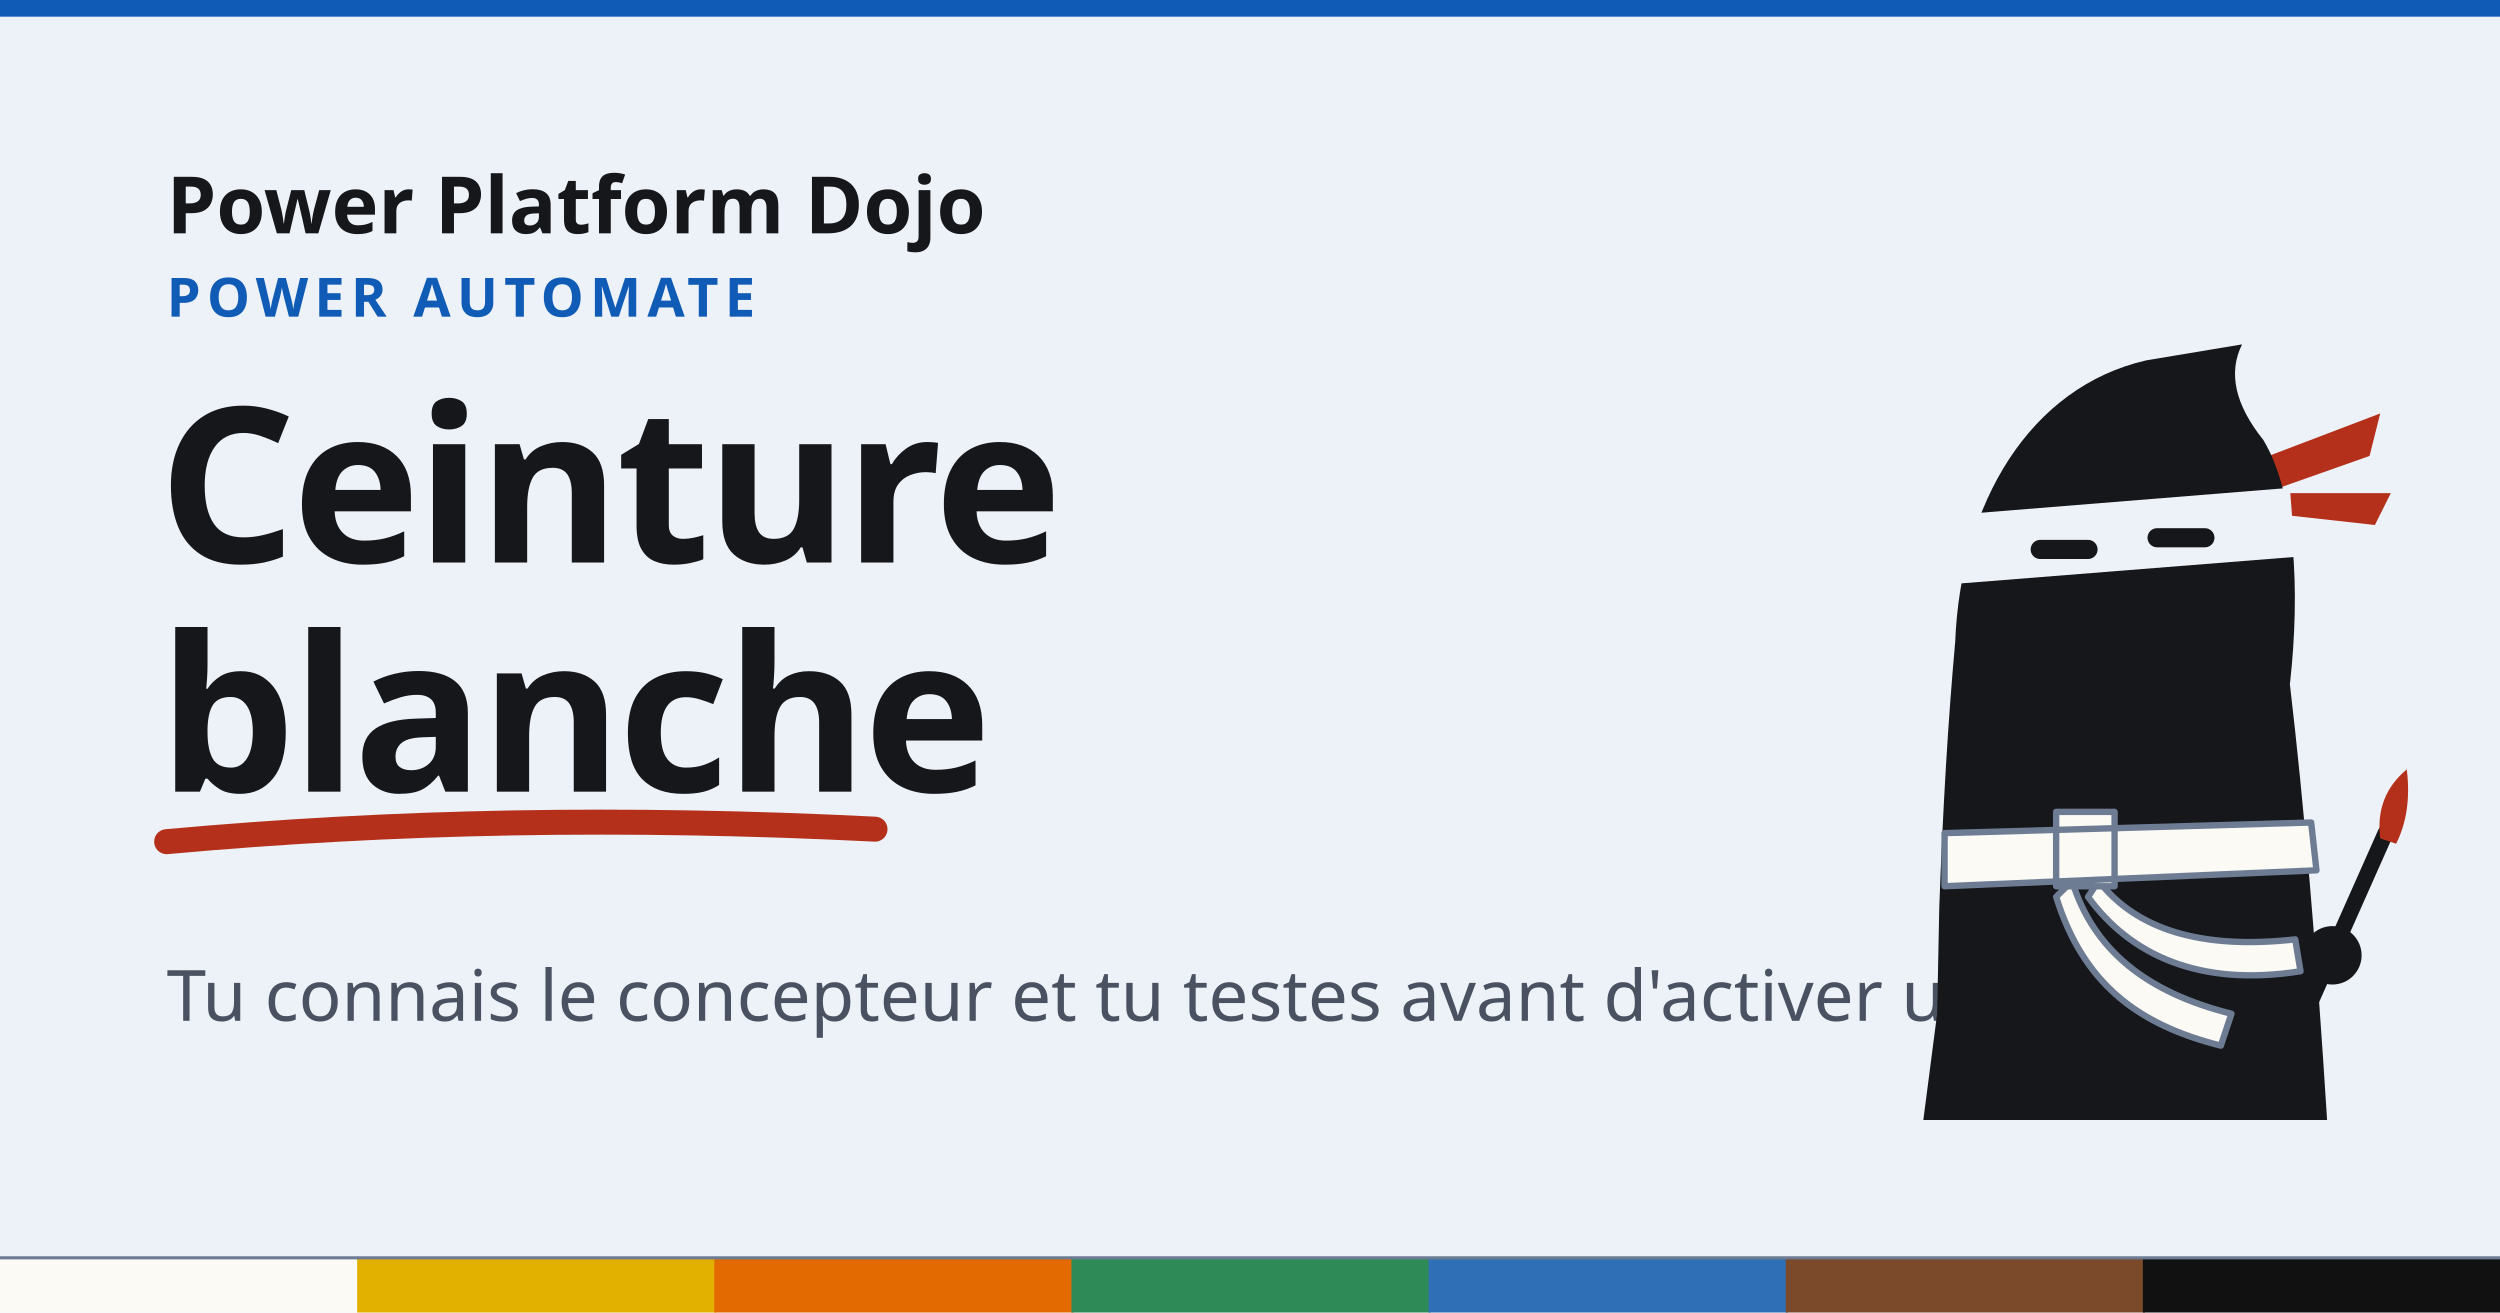
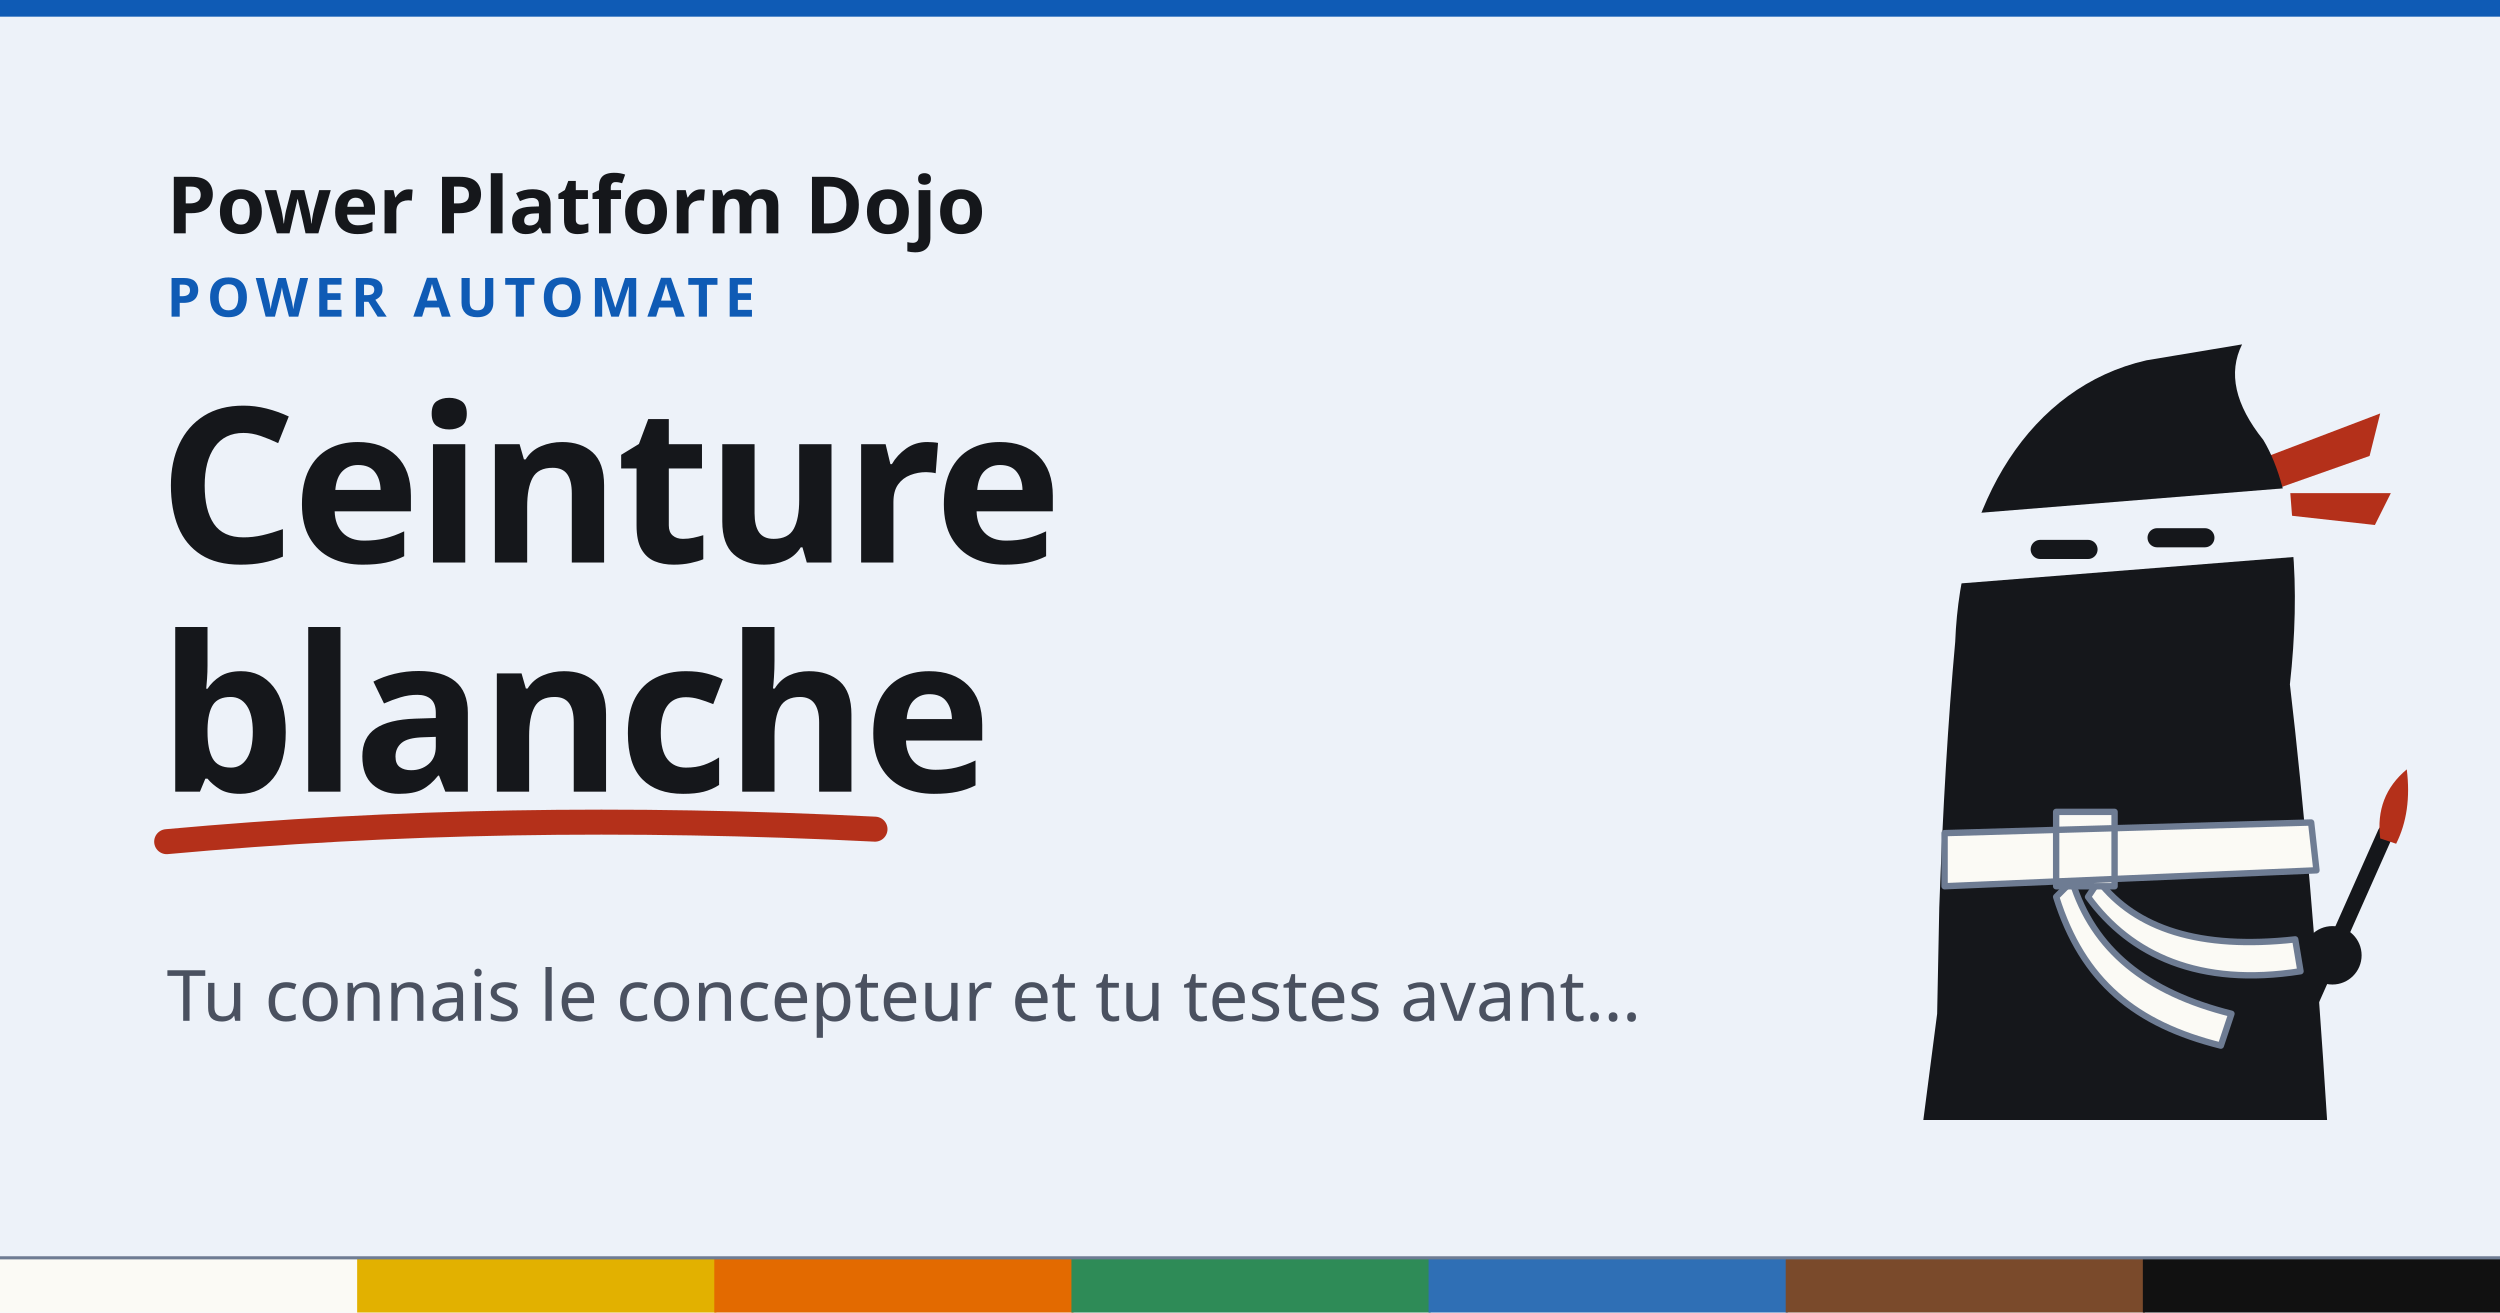
<svg xmlns="http://www.w3.org/2000/svg" width="1200" height="630" viewBox="0 0 1200 630">
  <rect width="1200" height="630" fill="#EDF2F9" />
  <rect x="0" y="604" width="172.429" height="26" fill="#FBFAF5" />
  <rect x="171.429" y="604" width="172.429" height="26" fill="#E2B100" />
  <rect x="342.857" y="604" width="172.429" height="26" fill="#E36A00" />
  <rect x="514.286" y="604" width="172.429" height="26" fill="#2E8B57" />
  <rect x="685.714" y="604" width="172.429" height="26" fill="#2F6FB5" />
  <rect x="857.143" y="604" width="172.429" height="26" fill="#7A4A2B" />
  <rect x="1028.571" y="604" width="172.429" height="26" fill="#111111" />
  <rect x="0" y="603" width="1200" height="1.5" fill="#6E7C93" />
  <rect x="0" y="0" width="1200" height="8" fill="#0F5BB5" />
  <text x="80" y="112" font-family="Bahnschrift, 'Arial Narrow', sans-serif" font-weight="600" font-size="38" fill="#15171B">Power Platform Dojo</text>
  <text x="80" y="152" font-family="Bahnschrift, 'Arial Narrow', sans-serif" font-weight="700" font-size="26" letter-spacing="3" fill="#0F5BB5">POWER AUTOMATE</text>
  <text x="76" y="270" font-family="Bahnschrift, 'Arial Narrow', sans-serif" font-weight="700" font-size="104" letter-spacing="-2" fill="#15171B">Ceinture</text>
  <text x="76" y="380" font-family="Bahnschrift, 'Arial Narrow', sans-serif" font-weight="700" font-size="104" letter-spacing="-2" fill="#15171B">blanche</text>
  <path d="M80 404C190 394 300 392 420 398" fill="none" stroke="#B4301A" stroke-width="12" stroke-linecap="round" />
-   <text x="80" y="490" font-family="'Segoe UI', system-ui, sans-serif" font-size="34" fill="#4A5160">Tu connais le concepteur et tu testes avant d'activer un flux.</text>
+   <text x="80" y="490" font-family="'Segoe UI', system-ui, sans-serif" font-size="34" fill="#4A5160">Tu connais le concepteur et tu testes avant…</text>
  <g transform="translate(862 150) scale(2.55)">
    <style>.t-koerper{fill:#15171B}.t-gesicht{fill:#EDF2F9}.t-augen{fill:none;stroke:#15171B;stroke-width:3.6;stroke-linecap:round}.t-band,.t-pinsel-spitze{fill:#B4301A}.t-guertel,.t-guertel-enden{fill:#FBFAF5;stroke:#6E7C93;stroke-width:1.2;stroke-linejoin:round}.t-pinsel-stiel{fill:none;stroke:#15171B;stroke-width:3;stroke-linecap:round}.t-hand{fill:#15171B}.t-rolle,.t-strich{display:none}</style>
    <g class="t-figur">
      <path class="t-band" d="M89 27l21-8-2 8-17 6zM90 34h22l-3 6-18-2z" />
      <path class="t-koerper" d="M24 152l2.6-20 .4-20q1-28 3-50c1-26 14-48 36-53l18-3q-4 8 4 18c6 10 7 28 5 46q4 34 7 82z" />
      <path class="t-gesicht" d="M31 38l62-5 1 13-63 5z" />
      <path class="t-augen" d="M46 44.6h9M68 42.4h9" />
      <g class="t-rolle">
        <path class="t-rolle-blatt" d="M30 114h60v18H30z" />
        <path class="t-rolle-zeilen" d="M38 120h40M38 126h28" />
        <path class="t-rolle-enden" d="M25 111h6v24h-6zM89 111h6v24h-6z" />
      </g>
      <path class="t-guertel-enden" d="M52 107c4 13 14 21 30 25l-2 6c-16-4-26-12-31-28zM57 107c7 9 19 13 37 11l1 6c-19 3-32-3-40-14z" />
      <path class="t-guertel" d="M28 98l69-2 1 9-70 3zM49 94h11v14H49z" />
      <g class="t-pinsel">
        <path class="t-pinsel-stiel" d="M95 134l16-36" />
        <path class="t-pinsel-spitze" d="M110 99q-1-8 5-13 1 8-2 14z" />
        <circle class="t-hand" cx="101" cy="121" r="5.5" />
      </g>
      <path class="t-strich" pathLength="1" d="M24 152l2.6-20 .4-20q1-28 3-50c1-26 14-48 36-53l18-3q-4 8 4 18c6 10 7 28 5 46q4 34 7 82z" />
    </g>
  </g>
</svg>
